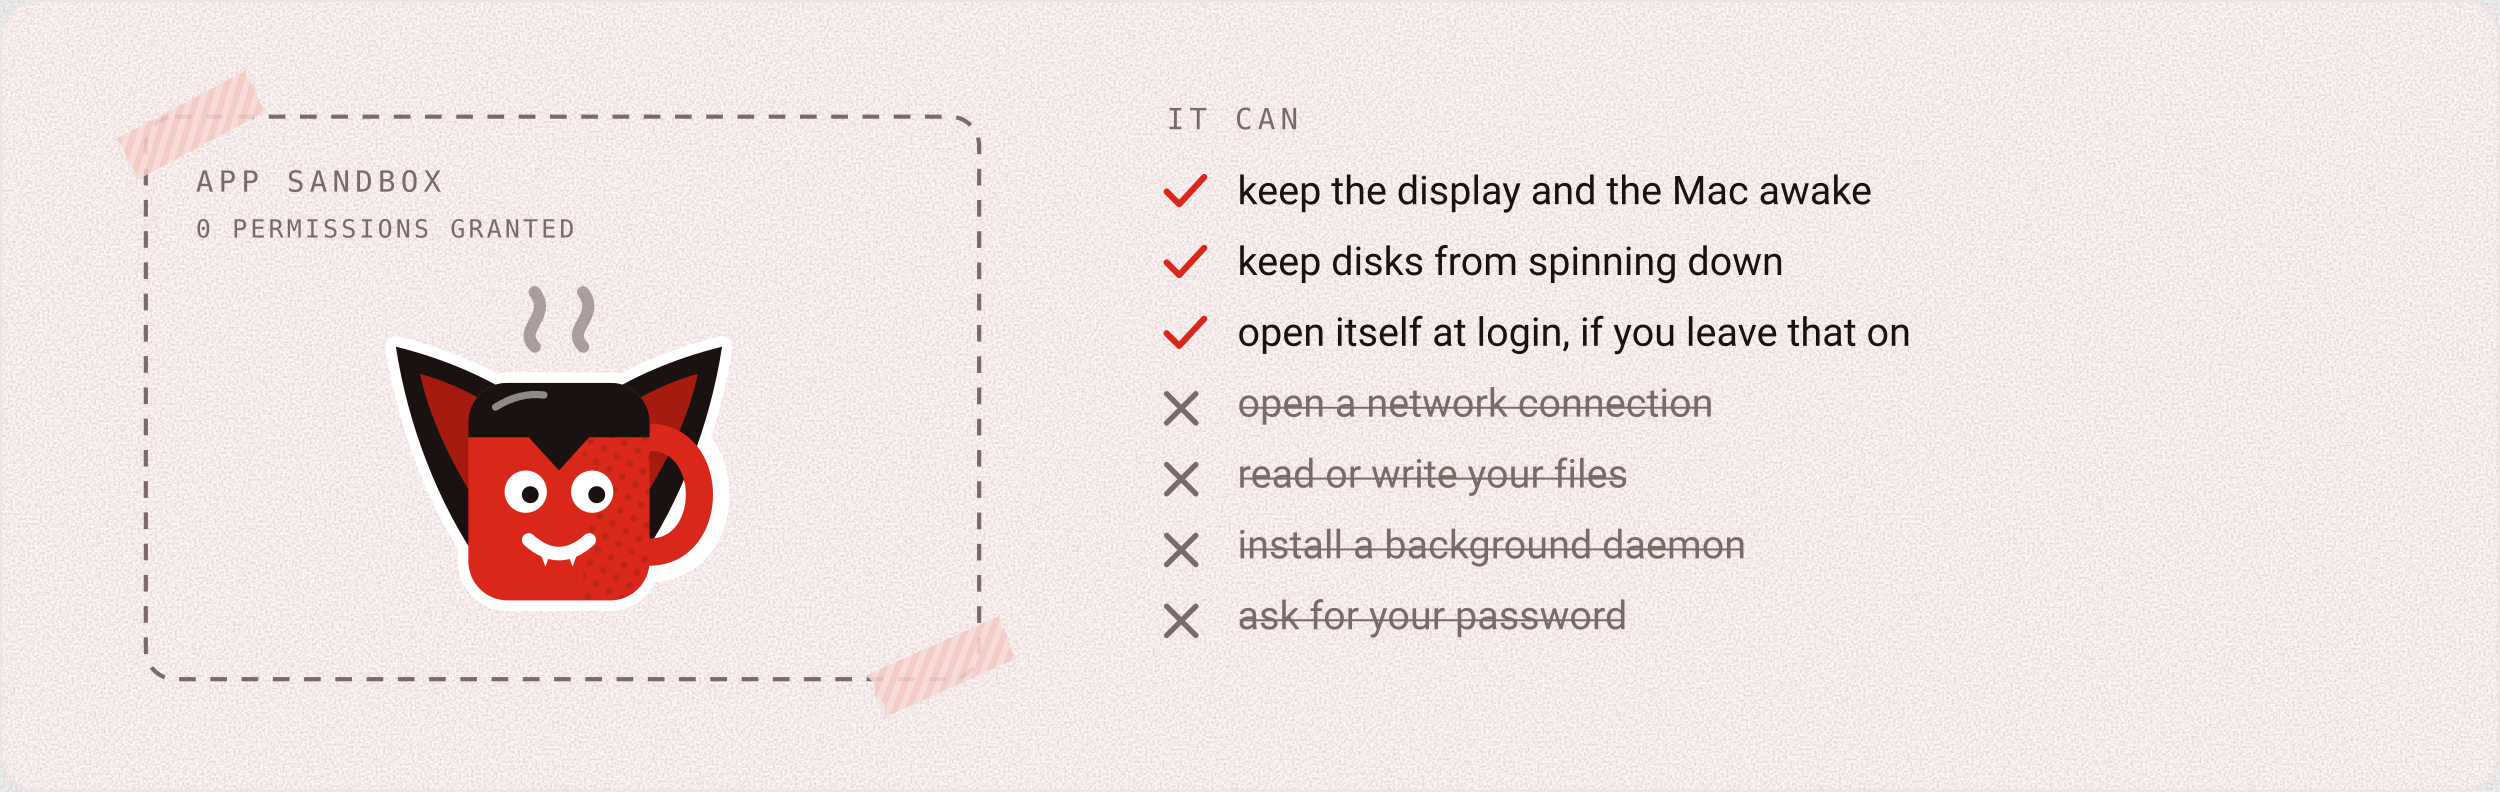
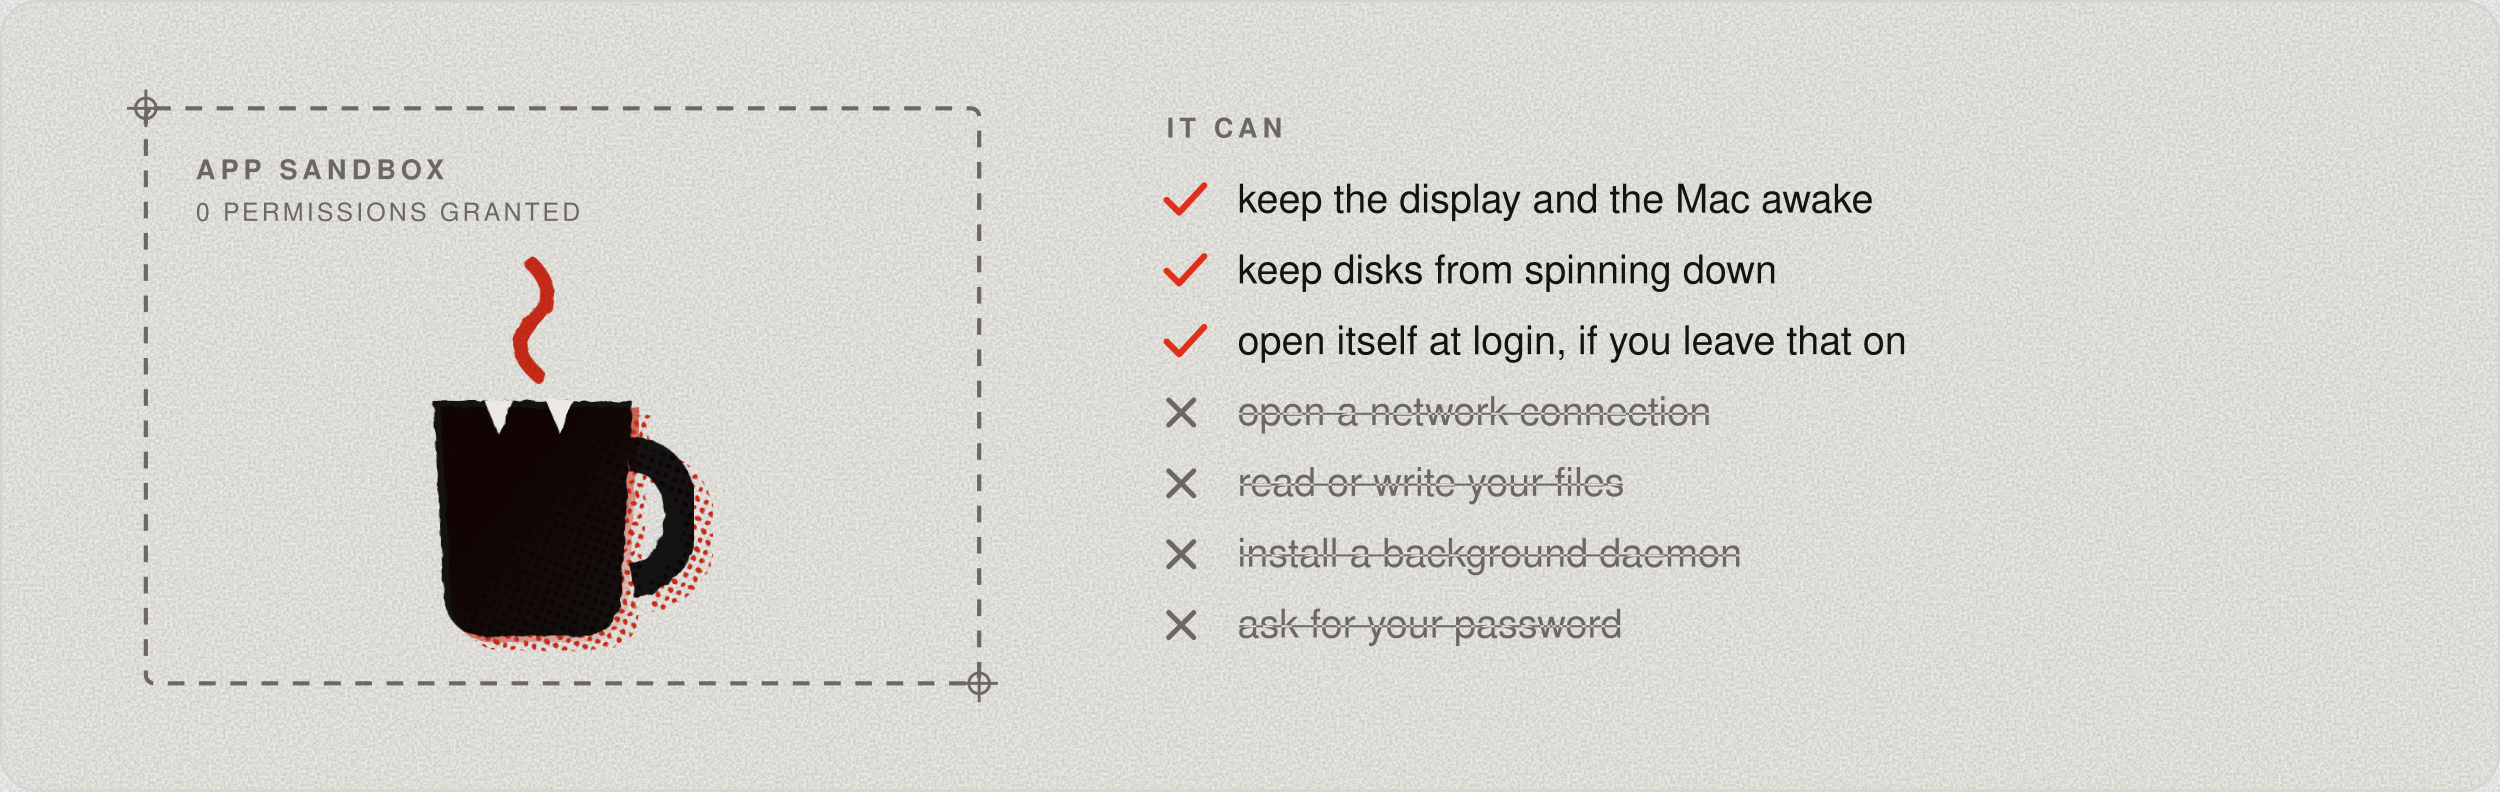
<svg xmlns="http://www.w3.org/2000/svg" viewBox="0 0 1200 380" width="1200" height="380" role="img" aria-label="brewCula sits inside the macOS App Sandbox with no permissions granted. It can keep the display and the Mac awake, keep disks from spinning down, and open itself at login if you leave that on. It cannot open a network connection, read or write your files, install a background daemon, or ask for your password.">
  <defs>
-     <pattern id="dots" width="5" height="5" patternUnits="userSpaceOnUse" patternTransform="rotate(30)">
-       <circle cx="2.5" cy="2.5" r="1.15" fill="#1a1211" />
+     <filter id="rough" x="-5%" y="-5%" width="110%" height="110%">
+       <feTurbulence type="fractalNoise" baseFrequency=".045" numOctaves="3" seed="9" />
+       <feDisplacementMap in="SourceGraphic" scale="9" />
+     </filter>
+     <filter id="inky" x="-5%" y="-5%" width="110%" height="110%">
+       <feTurbulence type="fractalNoise" baseFrequency=".05" numOctaves="3" seed="3" result="w" />
+       <feDisplacementMap in="SourceGraphic" in2="w" scale="8" result="d" />
+       <feTurbulence type="fractalNoise" baseFrequency="1.4" seed="5" />
+       <feColorMatrix values="0 0 0 0 0  0 0 0 0 0  0 0 0 0 0  0 0 0 -16 14.6" />
+       <feComposite in="d" operator="in" />
+     </filter>
+     <filter id="grain" x="0" y="0" width="100%" height="100%">
+       <feTurbulence type="fractalNoise" baseFrequency=".75" numOctaves="2" seed="7" stitchTiles="stitch" />
+       <feColorMatrix values="0 0 0 0 0  0 0 0 0 0  0 0 0 0 0  0 0 0 .32 -.08" />
+     </filter>
+     <pattern id="dots" width="16" height="16" patternUnits="userSpaceOnUse" patternTransform="rotate(22)">
+       <circle cx="8" cy="8" r="4.6" fill="#e0301c" />
    </pattern>
-     <pattern id="moondots" width="7" height="7" patternUnits="userSpaceOnUse" patternTransform="rotate(20)">
-       <circle cx="3.5" cy="3.5" r="2" fill="#1a1211" />
-     </pattern>
-     <pattern id="tape" width="6" height="6" patternUnits="userSpaceOnUse" patternTransform="rotate(45)">
-       <rect width="6" height="6" fill="#f3c9c3" />
-       <rect width="3" height="6" fill="#f7dad6" />
-     </pattern>
-     <clipPath id="mugbody">
-       <rect x="24" y="44" width="60" height="72" rx="13" />
-     </clipPath>
-     <filter id="grain" x="0" y="0" width="100%" height="100%">
-       <feTurbulence type="fractalNoise" baseFrequency=".85" numOctaves="2" seed="7" stitchTiles="stitch" />
-       <feColorMatrix type="matrix" values="0 0 0 0 .1  0 0 0 0 .07  0 0 0 0 .07  0 0 0 -1.6 1.05" />
-     </filter>
+     <linearGradient id="fade" x1="0" y1="0" x2="1" y2="1">
+       <stop offset=".35" stop-color="#fff" />
+       <stop offset="1" stop-color="#fff" stop-opacity="0" />
+     </linearGradient>
+     <mask id="fademask" maskContentUnits="objectBoundingBox">
+       <rect width="1" height="1" fill="url(#fade)" />
+     </mask>
  </defs>
-   <rect width="1200" height="380" rx="18" fill="#fdf3f2" />
-   <rect width="1200" height="380" rx="18" filter="url(#grain)" opacity=".22" />
-   <rect x=".5" y=".5" width="1199" height="379" rx="17.5" fill="none" stroke="#ece4e2" />
-   <rect x="70" y="56" width="400" height="270" rx="14" fill="none" stroke="#7a6a68" stroke-width="2" stroke-dasharray="8 7" />
-   <text x="94" y="92" font-family="ui-monospace,SFMono-Regular,Menlo,monospace" font-size="14" fill="#7a6a68" letter-spacing="2.5">APP SANDBOX</text>
-   <text x="94" y="114" font-family="ui-monospace,SFMono-Regular,Menlo,monospace" font-size="12" fill="#7a6a68" letter-spacing="1.5">0 PERMISSIONS GRANTED</text>
-   <g transform="translate(190 120) scale(1.45)">
-     <g fill="none" stroke="#7a6a68" stroke-width="4" stroke-linecap="round" opacity=".6" class="">
-       <path d="M46 32c-6-6 6-10 0-18" />
-       <path d="M62 32c-6-6 6-10 0-18" />
+   <rect width="1200" height="380" rx="18" fill="#ebe9e4" />
+   <rect x="0" y="0" width="1200" height="380" rx="18" filter="url(#grain)" opacity="0.7" />
+   <rect x=".5" y=".5" width="1199" height="379" rx="17.5" fill="none" stroke="#d6d3cc" />
+   <rect x="70" y="52" width="400" height="276" rx="4" fill="none" stroke="#6b6862" stroke-width="2" stroke-dasharray="8 7" />
+   <g fill="none" stroke="#6b6862" stroke-width="1.4">
+     <circle cx="70" cy="52" r="4.95" />
+     <path d="M61 52h18M70 43v18" />
+   </g>
+   <g fill="none" stroke="#6b6862" stroke-width="1.4">
+     <circle cx="470" cy="328" r="4.95" />
+     <path d="M461 328h18M470 319v18" />
+   </g>
+   <text x="94" y="86" font-family="Helvetica Neue,Helvetica,Arial,sans-serif" font-size="13" font-weight="700" fill="#6b6862" letter-spacing="2.5">APP SANDBOX</text>
+   <text x="94" y="106" font-family="Helvetica Neue,Helvetica,Arial,sans-serif" font-size="12" fill="#6b6862" letter-spacing="1.5">0 PERMISSIONS GRANTED</text>
+   <g transform="translate(200 118) scale(0.2841) translate(-290 -110)">
+     <g style="mix-blend-mode:multiply" filter="url(#rough)">
+       <g transform="translate(30 24)">
+         <path d="M318 372h336l-18 330c-2 40-30 68-70 68H406c-40 0-68-28-70-68z" fill="url(#dots)" />
+         <path d="M648 462c112-6 124 196 6 214" fill="none" stroke="url(#dots)" stroke-width="58" />
+       </g>
+       <path d="M318 372h336l-18 330c-2 40-30 68-70 68H406c-40 0-68-28-70-68z" fill="#e0301c" mask="url(#fademask)" opacity=".9" transform="translate(12 10)" />
+       <g class="">
+         <path d="M488 324c-38-34-38-62-6-92s28-66-4-96" fill="none" stroke="#e0301c" stroke-width="24" stroke-linecap="round" transform="translate(6 4)" />
+       </g>
    </g>
-     <g stroke="#ffffff" stroke-width="7" stroke-linejoin="round" fill="#ffffff">
-       <path d="M28 104C14 84 4 58 0 32c16 4 30 10 42 18L28 104zM80 104c14-20 24-46 28-72-16 4-30 10-42 18l14 54z" />
-       <rect x="24" y="44" width="60" height="72" rx="13" />
-       <path d="M84 62c22 0 22 38 0 38" fill="none" stroke-width="20" />
+     <g filter="url(#inky)" style="mix-blend-mode:multiply">
+       <path d="M318 372h336l-18 330c-2 40-30 68-70 68H406c-40 0-68-28-70-68z" fill="#151312" />
+       <path d="M648 462c112-6 124 196 6 214" fill="none" stroke="#151312" stroke-width="58" />
    </g>
-     <path fill="#1a1211" d="M28 104C14 84 4 58 0 32c16 4 30 10 42 18L28 104zM80 104c14-20 24-46 28-72-16 4-30 10-42 18l14 54z" />
-     <path fill="#a51b10" d="M27 84C18 70 11 55 8 41c11 3 20 8 28 13zM81 84c9-14 16-29 19-43-11 3-20 8-28 13z" />
-     <path d="M84 62c22 0 22 38 0 38" fill="none" stroke="#d92819" stroke-width="9" stroke-linecap="round" />
-     <g clip-path="url(#mugbody)">
-       <rect x="24" y="44" width="60" height="72" rx="13" fill="#d92819" />
-       <rect x="62" y="44" width="22" height="72" fill="url(#dots)" opacity=".16" />
-       <path fill="#1a1211" d="M20 40h68v22H64l-10 11-10-11H20z" />
-       <path d="M33 52q8-5 16-4" fill="none" stroke="#FFFFFF" stroke-width="2.4" stroke-linecap="round" opacity=".5" />
-     </g>
-     <circle cx="43" cy="80" r="7" fill="#FFFFFF" />
-     <circle cx="65" cy="80" r="7" fill="#FFFFFF" />
-     <circle cx="44.5" cy="81" r="2.8" fill="#1a1211" />
-     <circle cx="66.5" cy="81" r="2.8" fill="#1a1211" />
-     <path d="M44 96q10 9 20 0" fill="none" stroke="#FFFFFF" stroke-width="4.5" stroke-linecap="round" />
-     <path fill="#FFFFFF" d="M47.5 99.4h4l-2 5.4zM56.5 99.4h4l-2 5.4z" />
+     <path d="M404 370l24 58 24-58zM508 370l24 58 24-58z" fill="#ebe9e4" filter="url(#rough)" />
  </g>
-   <path d="M-35.0 -11.0 L-34.3 -5.5 L-35.0 0.0 L-34.7 5.5 L-35.0 11.0 L35.0 11.0 L33.8 5.5 L35.0 0.0 L34.5 -5.5 L35.0 -11.0Z" fill="url(#tape)" opacity=".88" transform="translate(92 60) rotate(-28)" />
-   <path d="M-35.0 -11.0 L-32.6 -5.5 L-35.0 0.0 L-32.5 5.5 L-35.0 11.0 L35.0 11.0 L33.5 5.5 L35.0 0.0 L34.2 -5.5 L35.0 -11.0Z" fill="url(#tape)" opacity=".88" transform="translate(452 320) rotate(-24)" />
-   <text x="560" y="62" font-family="ui-monospace,SFMono-Regular,Menlo,monospace" font-size="14" fill="#7a6a68" letter-spacing="2.5">IT CAN</text>
-   <g transform="translate(560 96)">
-     <path d="M0 0l6 6 12-13" fill="none" stroke="#d92819" stroke-width="3" stroke-linecap="round" stroke-linejoin="round" transform="translate(0 -4)" />
-     <text x="34" y="2" font-family="ui-sans-serif,system-ui,-apple-system,Segoe UI,Roboto,sans-serif" font-size="19" fill="#1a1211">keep the display and the Mac awake</text>
+   <text x="560" y="66" font-family="Helvetica Neue,Helvetica,Arial,sans-serif" font-size="13" font-weight="700" fill="#6b6862" letter-spacing="2.5">IT CAN</text>
+   <g transform="translate(560 100)">
+     <path d="M0 0l6 6 12-13" fill="none" stroke="#e0301c" stroke-width="3" stroke-linecap="round" stroke-linejoin="round" transform="translate(0 -4)" />
+     <text x="34" y="2" font-family="Helvetica Neue,Helvetica,Arial,sans-serif" font-size="19" fill="#151312">keep the display and the Mac awake</text>
  </g>
-   <g transform="translate(560 130)">
-     <path d="M0 0l6 6 12-13" fill="none" stroke="#d92819" stroke-width="3" stroke-linecap="round" stroke-linejoin="round" transform="translate(0 -4)" />
-     <text x="34" y="2" font-family="ui-sans-serif,system-ui,-apple-system,Segoe UI,Roboto,sans-serif" font-size="19" fill="#1a1211">keep disks from spinning down</text>
+   <g transform="translate(560 134)">
+     <path d="M0 0l6 6 12-13" fill="none" stroke="#e0301c" stroke-width="3" stroke-linecap="round" stroke-linejoin="round" transform="translate(0 -4)" />
+     <text x="34" y="2" font-family="Helvetica Neue,Helvetica,Arial,sans-serif" font-size="19" fill="#151312">keep disks from spinning down</text>
  </g>
-   <g transform="translate(560 164)">
-     <path d="M0 0l6 6 12-13" fill="none" stroke="#d92819" stroke-width="3" stroke-linecap="round" stroke-linejoin="round" transform="translate(0 -4)" />
-     <text x="34" y="2" font-family="ui-sans-serif,system-ui,-apple-system,Segoe UI,Roboto,sans-serif" font-size="19" fill="#1a1211">open itself at login, if you leave that on</text>
+   <g transform="translate(560 168)">
+     <path d="M0 0l6 6 12-13" fill="none" stroke="#e0301c" stroke-width="3" stroke-linecap="round" stroke-linejoin="round" transform="translate(0 -4)" />
+     <text x="34" y="2" font-family="Helvetica Neue,Helvetica,Arial,sans-serif" font-size="19" fill="#151312">open itself at login, if you leave that on</text>
  </g>
-   <g transform="translate(560 198)">
-     <path d="M0-9l14 14M14-9 0 5" fill="none" stroke="#7a6a68" stroke-width="2.6" stroke-linecap="round" />
-     <text x="34" y="2" font-family="ui-sans-serif,system-ui,-apple-system,Segoe UI,Roboto,sans-serif" font-size="19" fill="#7a6a68" text-decoration="line-through">open a network connection</text>
+   <g transform="translate(560 202)">
+     <path d="M1-10l12 12M13-10 1 2" fill="none" stroke="#6b6862" stroke-width="2.4" stroke-linecap="round" />
+     <text x="34" y="2" font-family="Helvetica Neue,Helvetica,Arial,sans-serif" font-size="19" fill="#6b6862" text-decoration="line-through">open a network connection</text>
  </g>
-   <g transform="translate(560 232)">
-     <path d="M0-9l14 14M14-9 0 5" fill="none" stroke="#7a6a68" stroke-width="2.6" stroke-linecap="round" />
-     <text x="34" y="2" font-family="ui-sans-serif,system-ui,-apple-system,Segoe UI,Roboto,sans-serif" font-size="19" fill="#7a6a68" text-decoration="line-through">read or write your files</text>
+   <g transform="translate(560 236)">
+     <path d="M1-10l12 12M13-10 1 2" fill="none" stroke="#6b6862" stroke-width="2.4" stroke-linecap="round" />
+     <text x="34" y="2" font-family="Helvetica Neue,Helvetica,Arial,sans-serif" font-size="19" fill="#6b6862" text-decoration="line-through">read or write your files</text>
  </g>
-   <g transform="translate(560 266)">
-     <path d="M0-9l14 14M14-9 0 5" fill="none" stroke="#7a6a68" stroke-width="2.6" stroke-linecap="round" />
-     <text x="34" y="2" font-family="ui-sans-serif,system-ui,-apple-system,Segoe UI,Roboto,sans-serif" font-size="19" fill="#7a6a68" text-decoration="line-through">install a background daemon</text>
+   <g transform="translate(560 270)">
+     <path d="M1-10l12 12M13-10 1 2" fill="none" stroke="#6b6862" stroke-width="2.4" stroke-linecap="round" />
+     <text x="34" y="2" font-family="Helvetica Neue,Helvetica,Arial,sans-serif" font-size="19" fill="#6b6862" text-decoration="line-through">install a background daemon</text>
  </g>
-   <g transform="translate(560 300)">
-     <path d="M0-9l14 14M14-9 0 5" fill="none" stroke="#7a6a68" stroke-width="2.6" stroke-linecap="round" />
-     <text x="34" y="2" font-family="ui-sans-serif,system-ui,-apple-system,Segoe UI,Roboto,sans-serif" font-size="19" fill="#7a6a68" text-decoration="line-through">ask for your password</text>
+   <g transform="translate(560 304)">
+     <path d="M1-10l12 12M13-10 1 2" fill="none" stroke="#6b6862" stroke-width="2.4" stroke-linecap="round" />
+     <text x="34" y="2" font-family="Helvetica Neue,Helvetica,Arial,sans-serif" font-size="19" fill="#6b6862" text-decoration="line-through">ask for your password</text>
  </g>
</svg>
